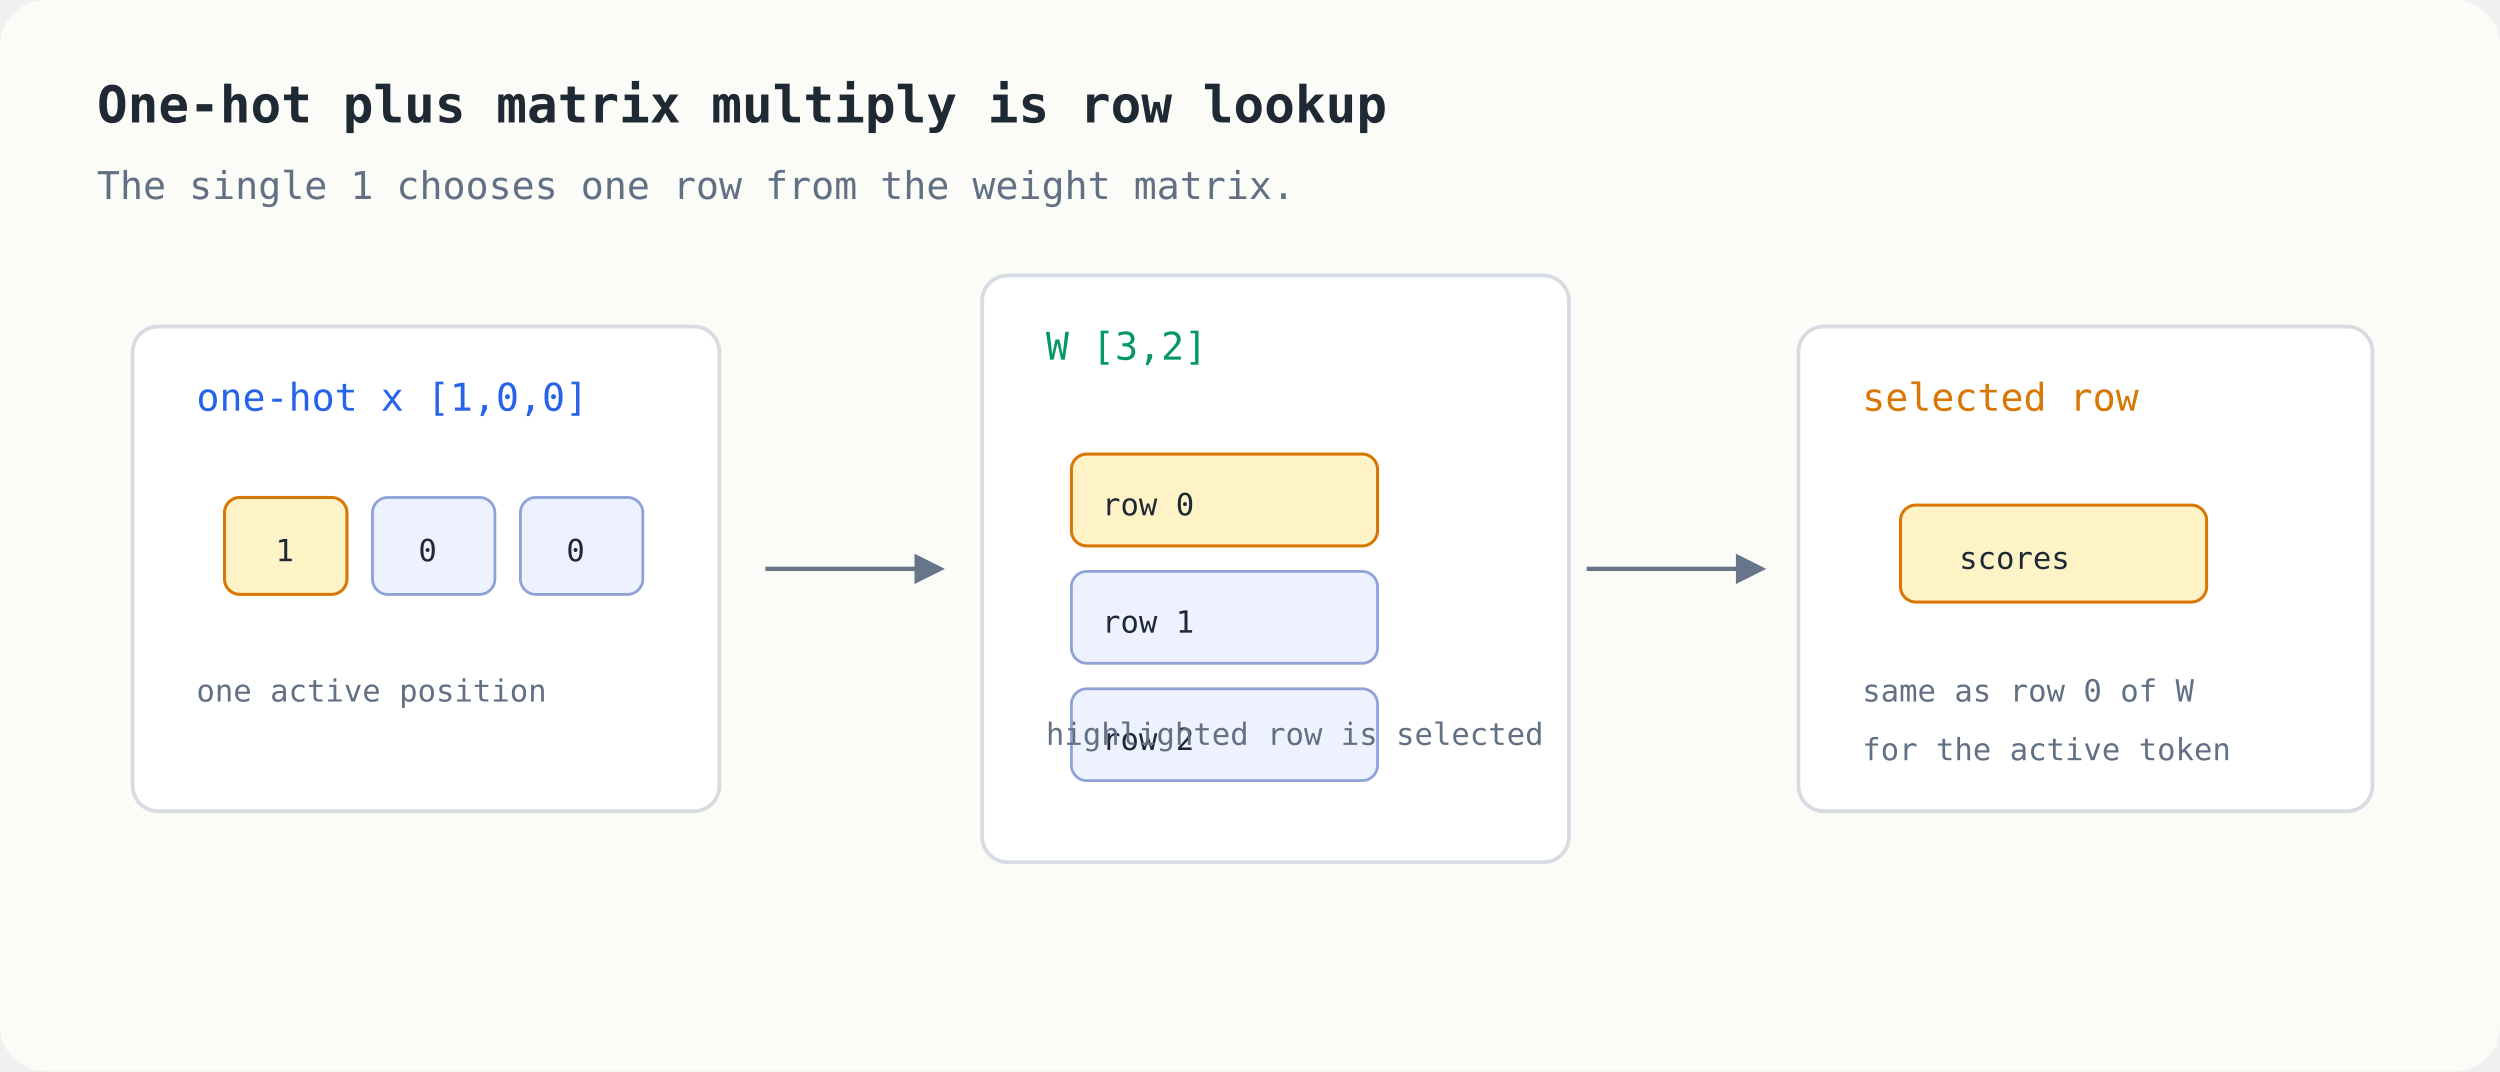
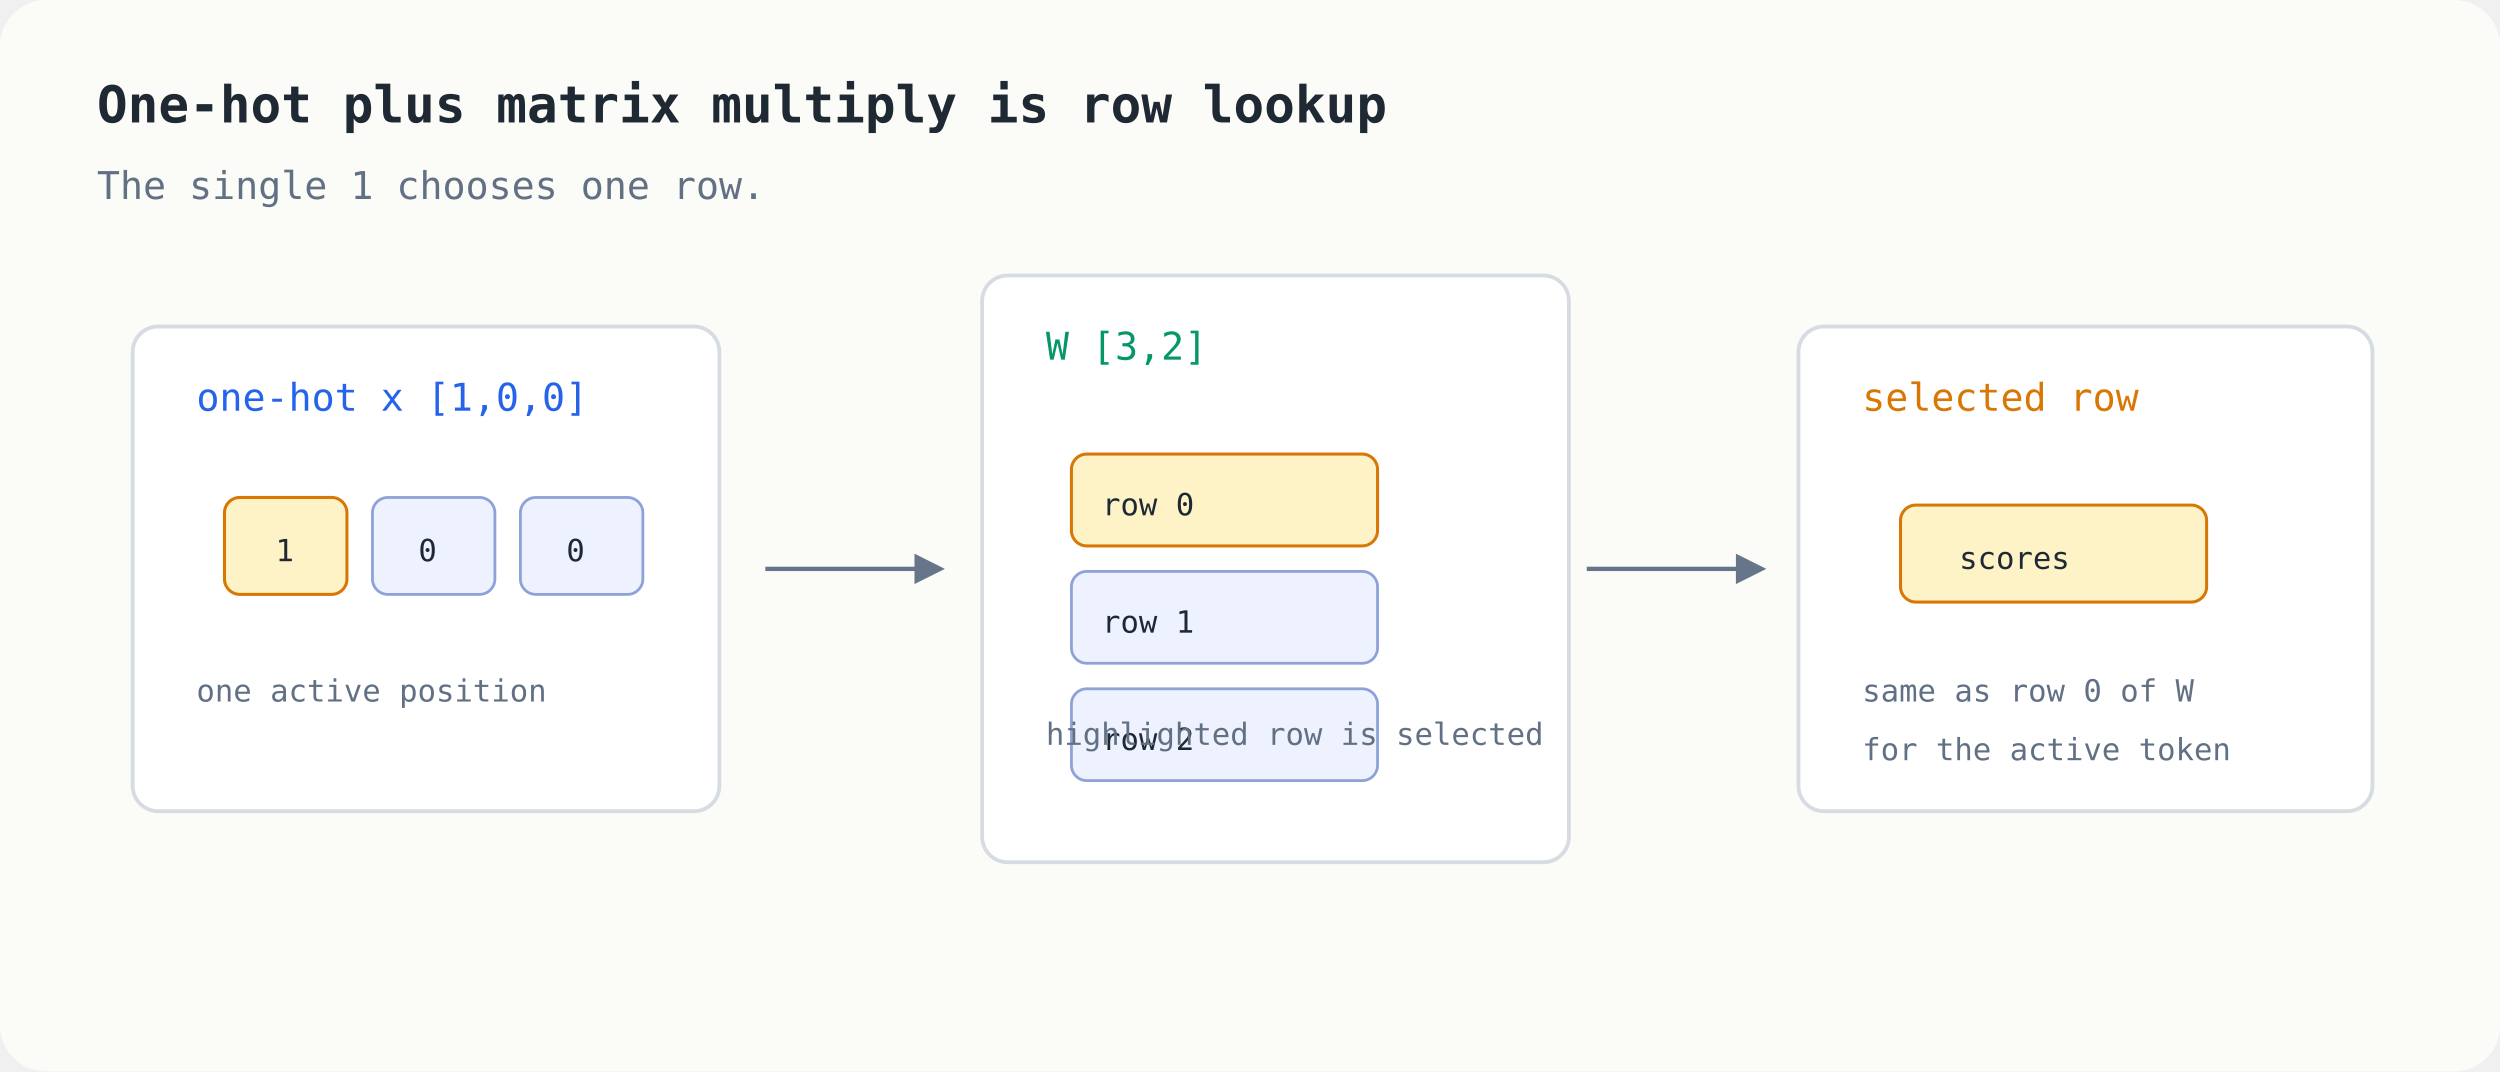
<svg xmlns="http://www.w3.org/2000/svg" viewBox="0 0 980 420" role="img" aria-labelledby="title desc">
  <defs>
    <style>
      .bg { fill: #fbfbf8; }
      .panel { fill: #fff; stroke: #d7dce2; stroke-width: 1.5; }
      .ink { fill: #1f2933; }
      .muted { fill: #627084; }
      .blue { fill: #2563eb; }
      .green { fill: #059669; }
      .orange { fill: #d97706; }
      .cell { fill: #eef2ff; stroke: #8ea2d8; stroke-width: 1.1; }
      .rowhi { fill: #fef3c7; stroke: #d97706; stroke-width: 1.2; }
      .line { stroke: #66758a; stroke-width: 1.7; fill: none; marker-end: url(#arrow); }
      .label { font: 700 20px ui-monospace, SFMono-Regular, Menlo, Consolas, monospace; }
      .text { font: 500 15px ui-monospace, SFMono-Regular, Menlo, Consolas, monospace; }
      .small { font: 500 12px ui-monospace, SFMono-Regular, Menlo, Consolas, monospace; }
    </style>
    <marker id="arrow" viewBox="0 0 10 10" refX="8" refY="5" markerWidth="7" markerHeight="7" orient="auto">
      <path d="M 0 0 L 10 5 L 0 10 z" fill="#66758a" />
    </marker>
  </defs>
  <rect class="bg" width="980" height="420" rx="18" />
  <text x="38" y="48" class="label ink">One-hot plus matrix multiply is row lookup</text>
-   <text x="38" y="78" class="text muted">The single 1 chooses one row from the weight matrix.</text>
+   <text x="38" y="78" class="text muted">The single 1 chooses one row.</text>
  <rect x="52" y="128" width="230" height="190" rx="10" class="panel" />
  <text x="77" y="161" class="text blue">one-hot x [1,0,0]</text>
  <g transform="translate(88 195)">
    <rect x="0" y="0" width="48" height="38" rx="6" class="rowhi" />
    <text x="20" y="25" class="small ink">1</text>
    <rect x="58" y="0" width="48" height="38" rx="6" class="cell" />
    <text x="76" y="25" class="small ink">0</text>
    <rect x="116" y="0" width="48" height="38" rx="6" class="cell" />
    <text x="134" y="25" class="small ink">0</text>
  </g>
  <text x="77" y="275" class="small muted">one active position</text>
  <path d="M300 223 L368 223" class="line" />
  <rect x="385" y="108" width="230" height="230" rx="10" class="panel" />
  <text x="410" y="141" class="text green">W [3,2]</text>
  <g transform="translate(420 178)">
    <rect x="0" y="0" width="120" height="36" rx="6" class="rowhi" />
    <rect x="0" y="46" width="120" height="36" rx="6" class="cell" />
    <rect x="0" y="92" width="120" height="36" rx="6" class="cell" />
    <text x="12" y="24" class="small ink">row 0</text>
    <text x="12" y="70" class="small ink">row 1</text>
    <text x="12" y="116" class="small ink">row 2</text>
  </g>
  <text x="410" y="292" class="small muted">highlighted row is selected</text>
  <path d="M622 223 L690 223" class="line" />
  <rect x="705" y="128" width="225" height="190" rx="10" class="panel" />
  <text x="730" y="161" class="text orange">selected row</text>
  <g transform="translate(745 198)">
    <rect x="0" y="0" width="120" height="38" rx="6" class="rowhi" />
    <text x="23" y="25" class="small ink">scores</text>
  </g>
  <text x="730" y="275" class="small muted">same as row 0 of W</text>
  <text x="730" y="298" class="small muted">for the active token</text>
</svg>
